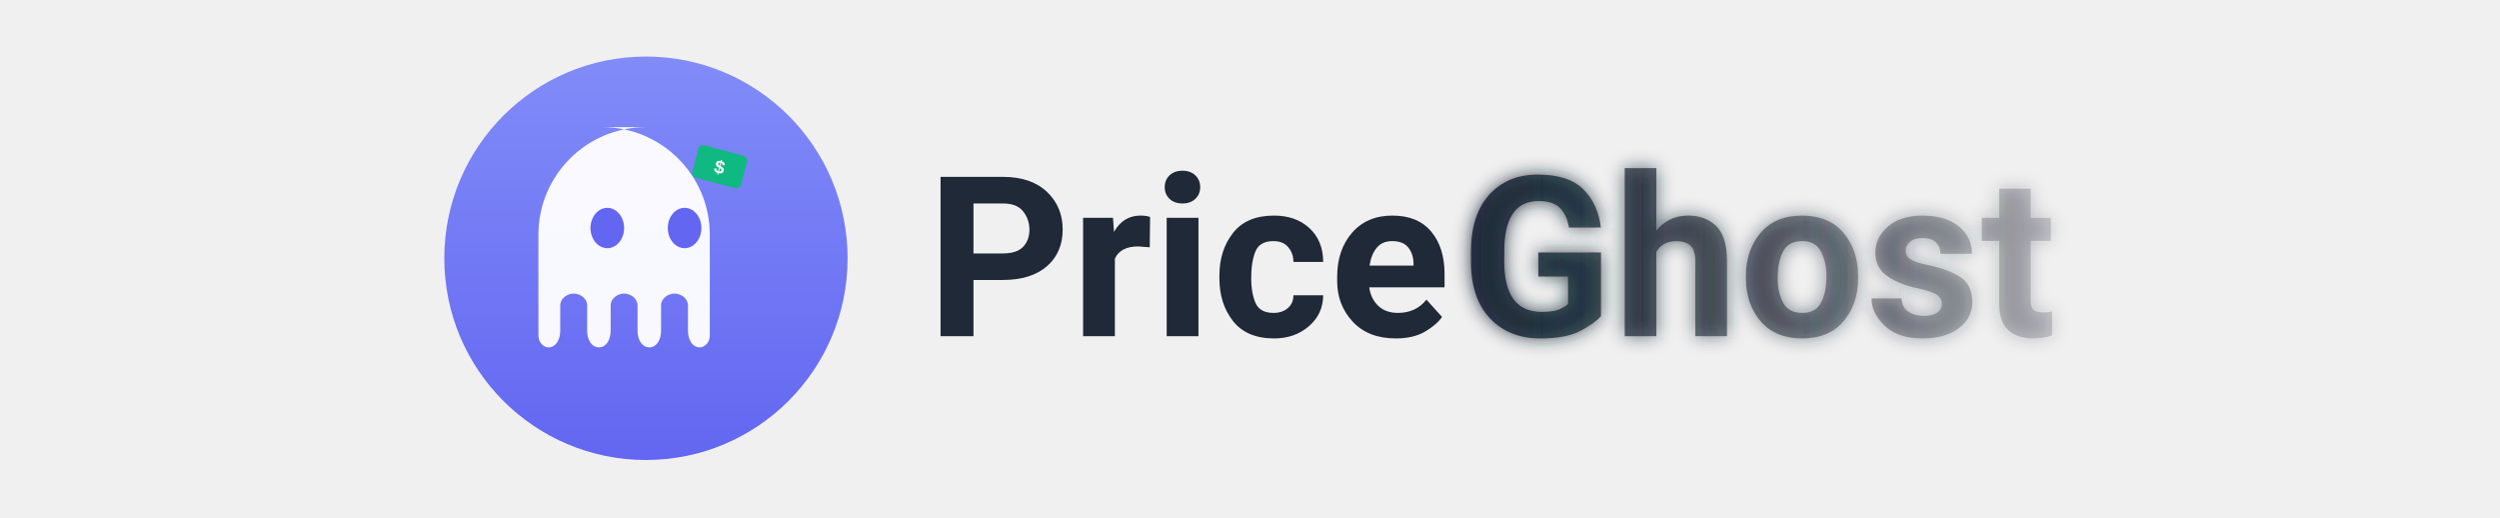
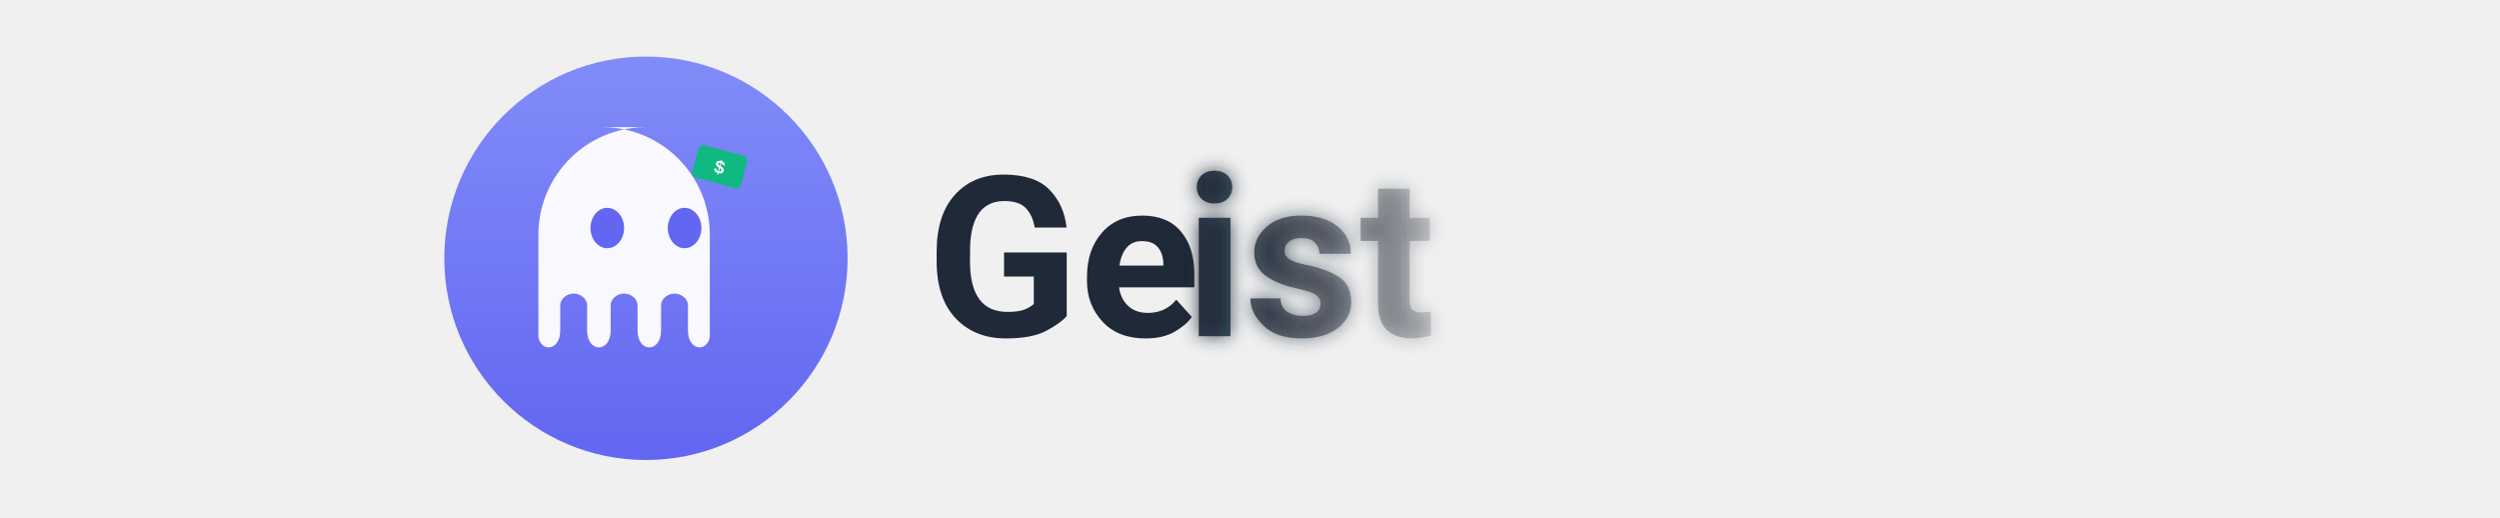
<svg xmlns="http://www.w3.org/2000/svg" viewBox="0 0 580 120">
  <defs>
    <linearGradient id="ghostGrad" x1="0%" y1="0%" x2="0%" y2="100%">
      <stop offset="0%" style="stop-color:#818cf8" />
      <stop offset="100%" style="stop-color:#6366f1" />
    </linearGradient>
    <linearGradient id="textFade" x1="0%" y1="0%" x2="100%" y2="0%">
      <stop offset="0%" style="stop-color:#1f2937;stop-opacity:0.9" />
      <stop offset="50%" style="stop-color:#1f2937;stop-opacity:0.55" />
      <stop offset="100%" style="stop-color:#1f2937;stop-opacity:0.2" />
    </linearGradient>
    <filter id="glow" x="-20%" y="-20%" width="140%" height="140%">
      <feGaussianBlur stdDeviation="2" result="coloredBlur" />
      <feMerge>
        <feMergeNode in="coloredBlur" />
        <feMergeNode in="SourceGraphic" />
      </feMerge>
    </filter>
  </defs>
  <g transform="translate(100, 10) scale(0.195)">
    <circle cx="256" cy="256" r="240" fill="url(#ghostGrad)" />
    <path d="M256 100c-70.7 0-128 57.3-128 128v120c0 8 6 14 12 14 8 0 14-8 14-20v-30c0-8 8-14 16-14s16 6 16 14v30c0 12 6 20 14 20s14-8 14-20v-30c0-8 8-14 16-14s16 6 16 14v30c0 12 6 20 14 20s14-8 14-20v-30c0-8 8-14 16-14s16 6 16 14v30c0 12 6 20 14 20 6 0 12-6 12-14V228c0-70.7-57.3-128-128-128z" fill="white" opacity="0.95" />
    <ellipse cx="210" cy="220" rx="20" ry="24" fill="#6366f1" />
    <ellipse cx="302" cy="220" rx="20" ry="24" fill="#6366f1" />
    <g transform="translate(320, 120) rotate(15)">
      <rect x="0" y="0" width="60" height="40" rx="6" fill="#10b981" />
      <text x="30" y="28" text-anchor="middle" fill="white" font-family="Arial, sans-serif" font-size="22" font-weight="bold">$</text>
    </g>
  </g>
-   <text x="215" y="78" font-family="system-ui, -apple-system, 'Segoe UI', Roboto, sans-serif" font-size="52" font-weight="700" fill="#1f2937">Price</text>
-   <text x="339" y="78" font-family="system-ui, -apple-system, 'Segoe UI', Roboto, sans-serif" font-size="52" font-weight="700" fill="url(#textFade)" filter="url(#glow)">Ghost</text>
+   <text x="215" y="78" font-family="system-ui, -apple-system, 'Segoe UI', Roboto, sans-serif" font-size="52" font-weight="700" fill="#1f2937">Ge</text>
+   <text x="275" y="78" font-family="system-ui, -apple-system, 'Segoe UI', Roboto, sans-serif" font-size="52" font-weight="700" fill="url(#textFade)" filter="url(#glow)">ist</text>
</svg>
